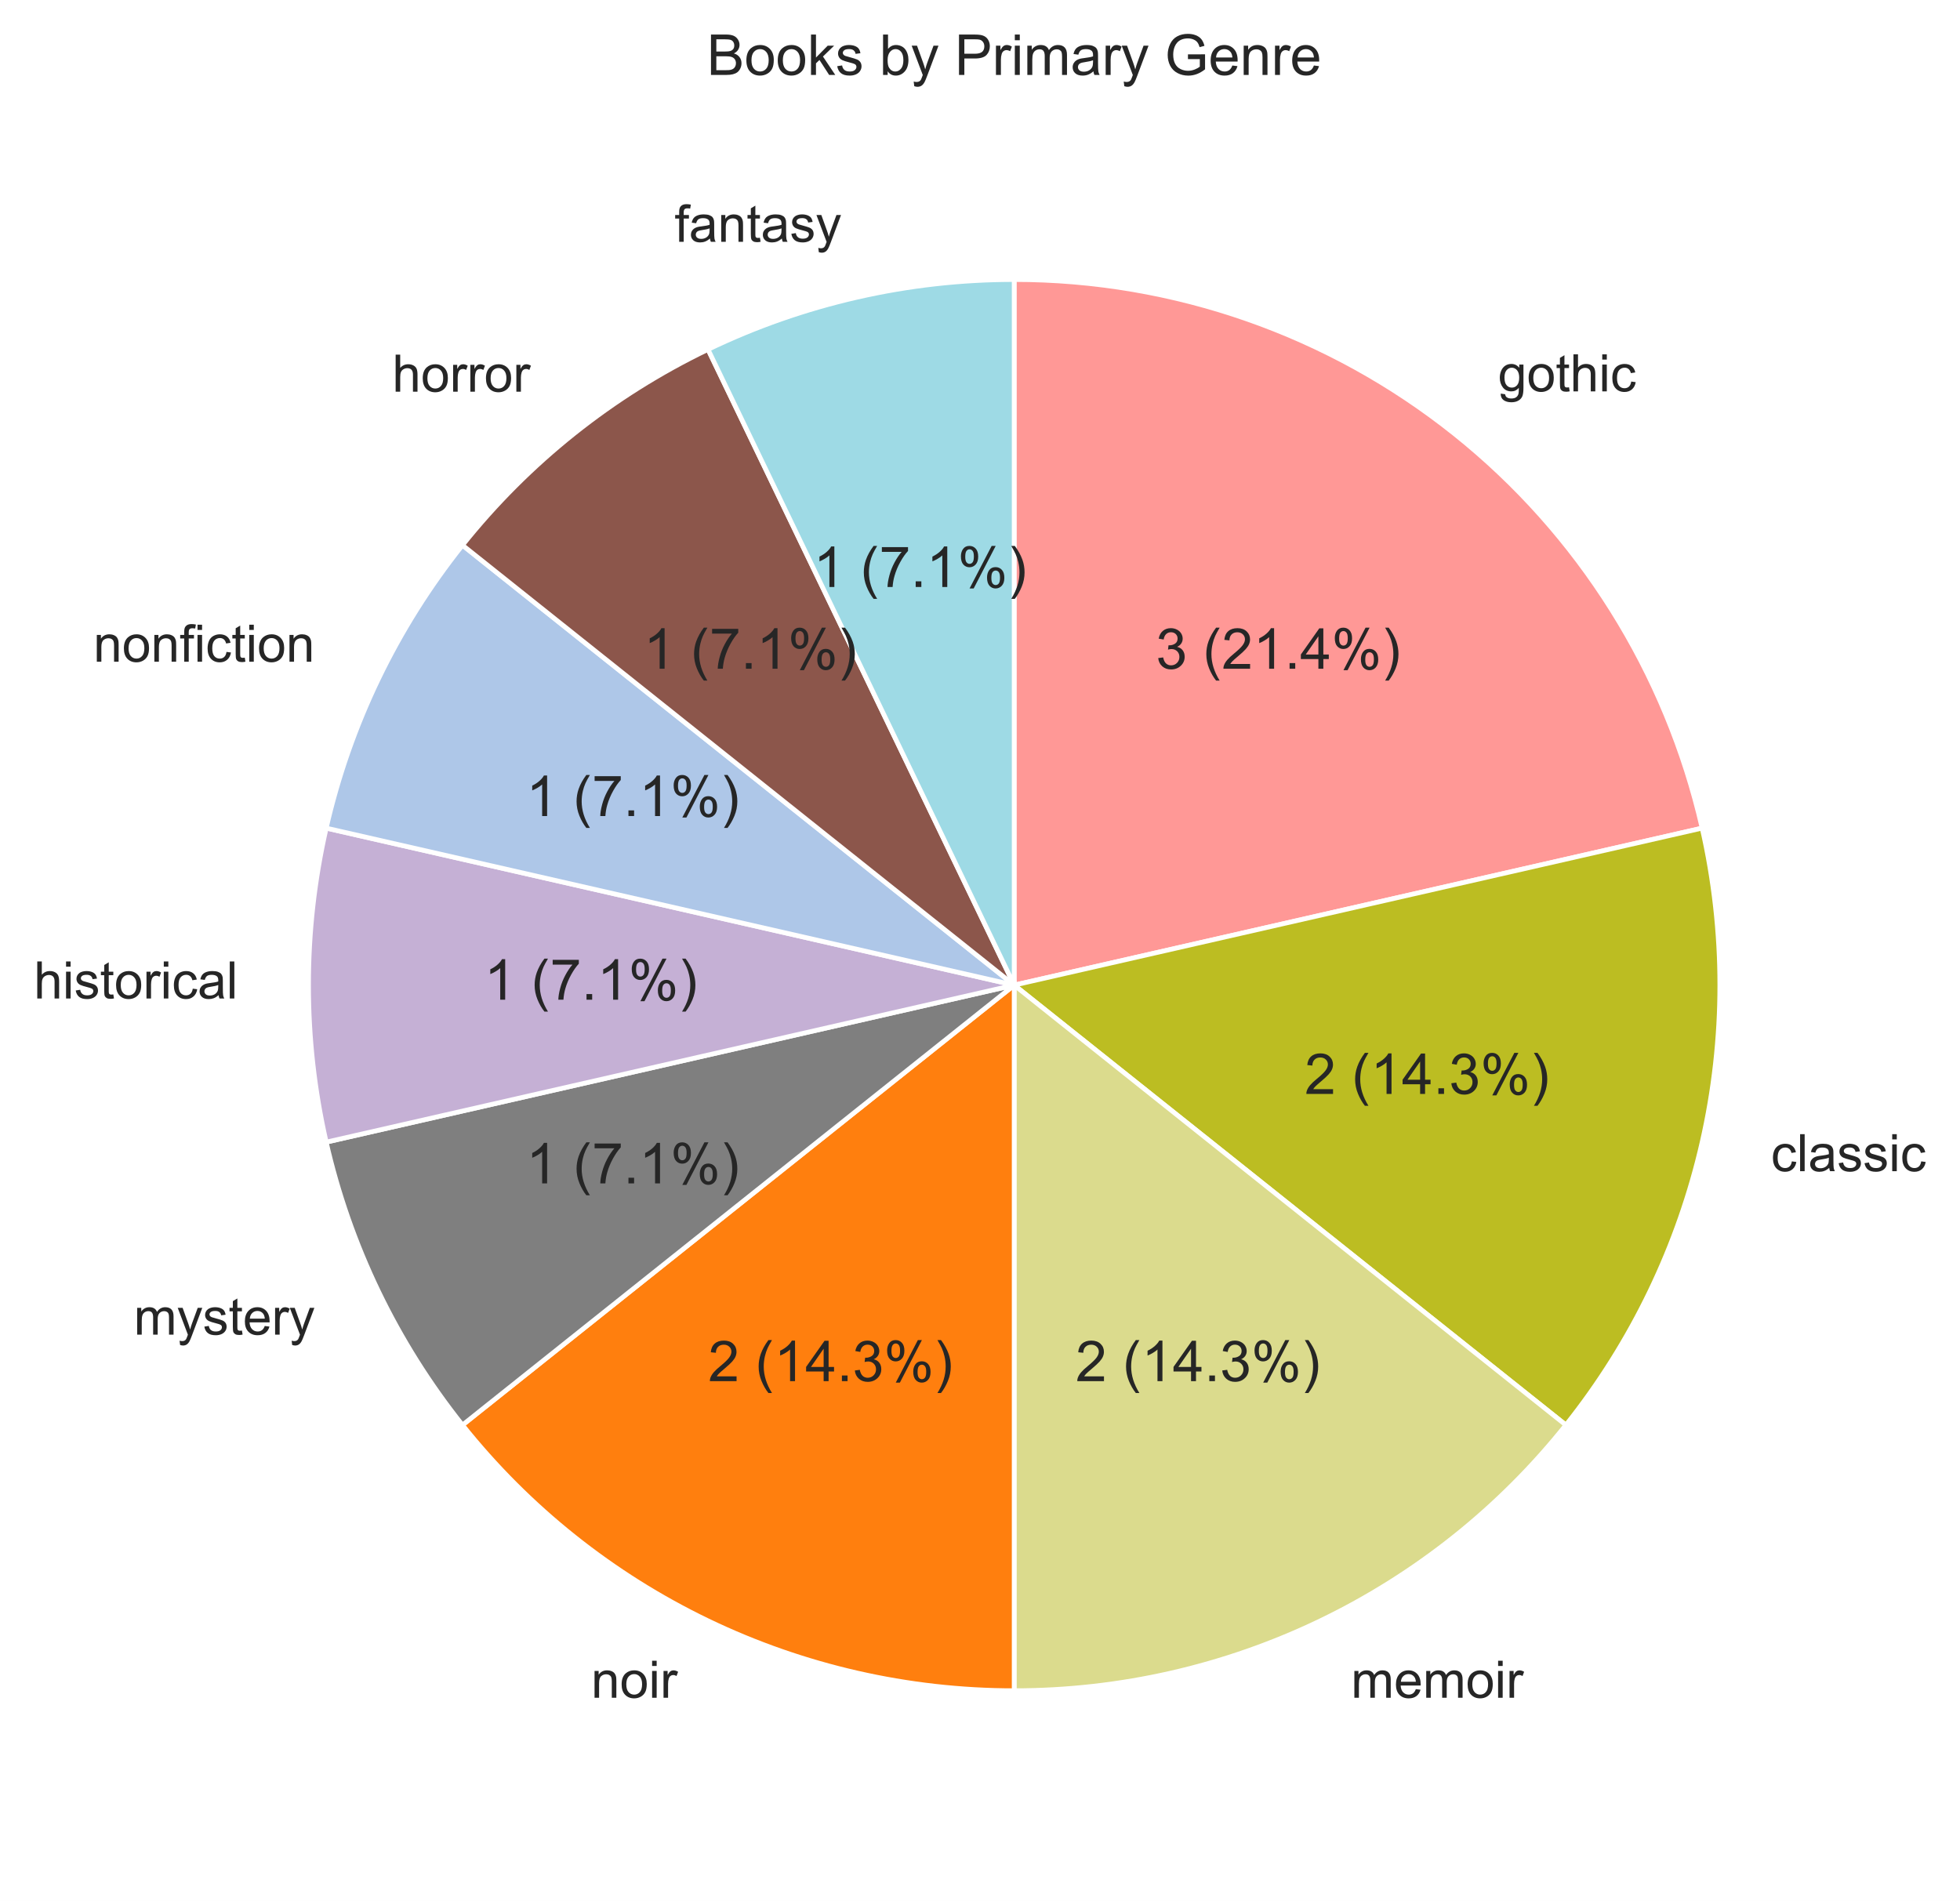
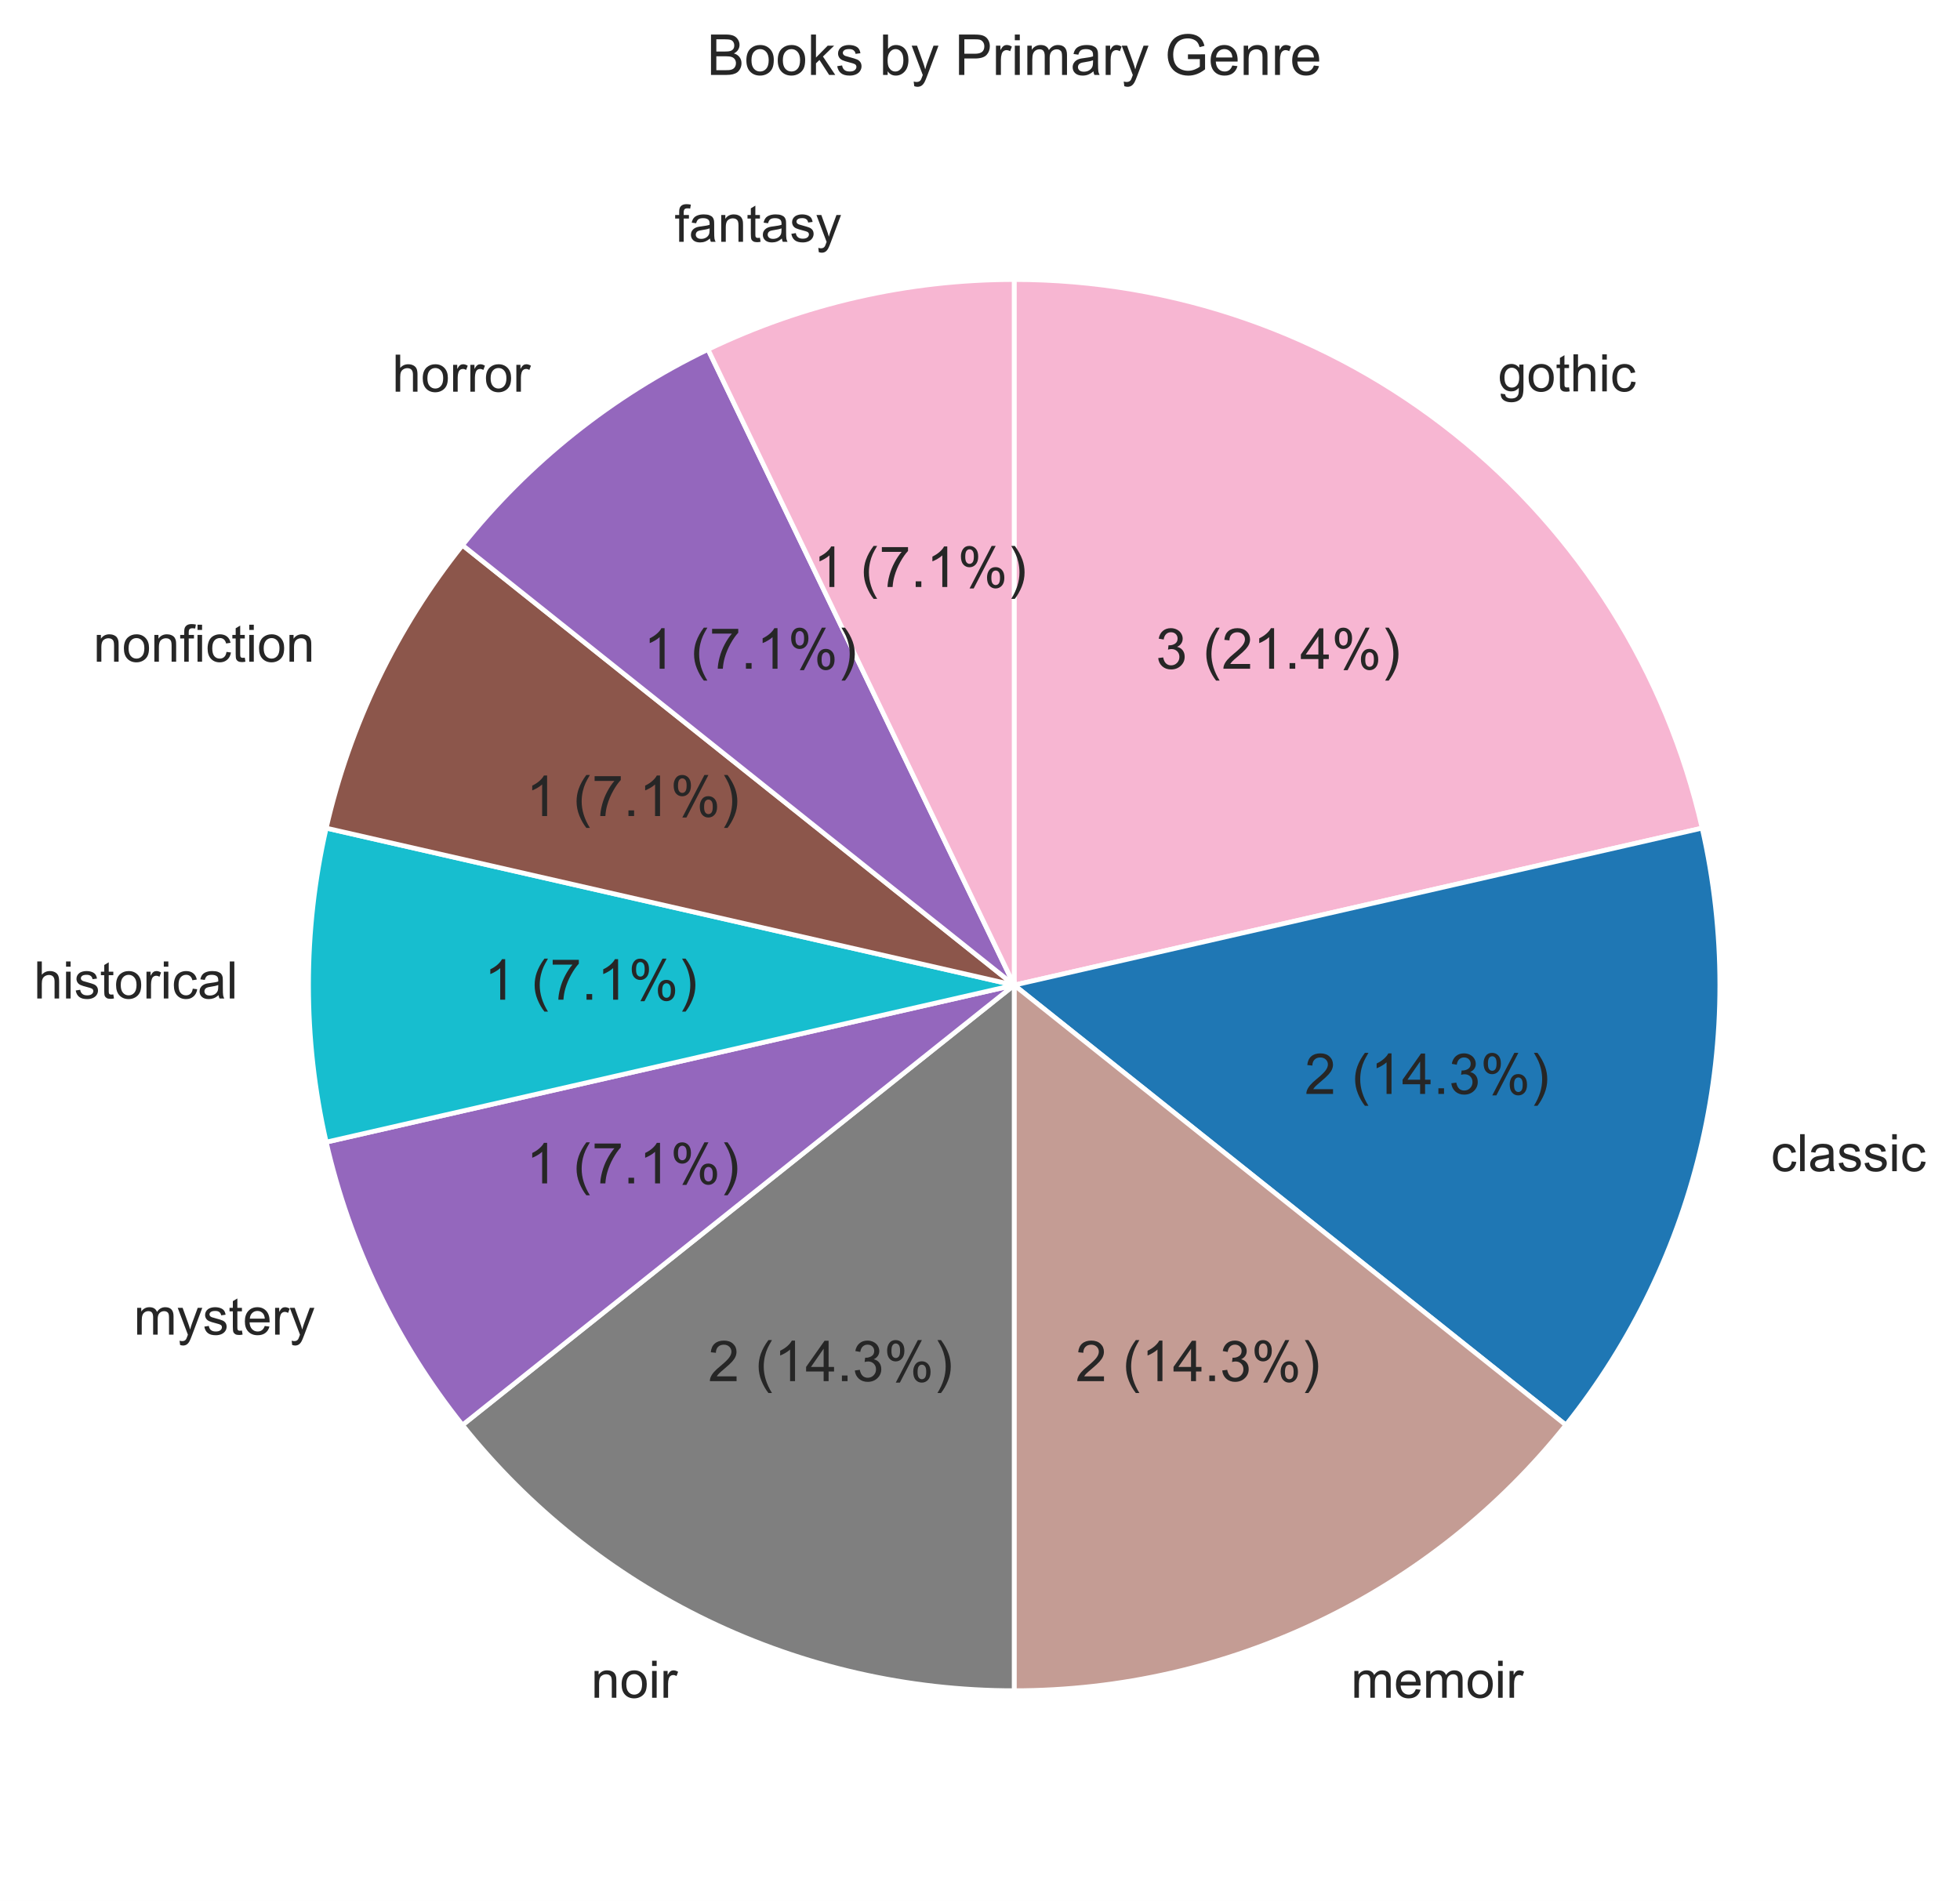
<svg xmlns="http://www.w3.org/2000/svg" xmlns:xlink="http://www.w3.org/1999/xlink" width="416.797pt" height="404.282pt" viewBox="0 0 416.797 404.282" version="1.1">
  <defs>
    <style type="text/css">*{stroke-linejoin: round; stroke-linecap: butt}</style>
  </defs>
  <g id="figure_1">
    <g id="patch_1">
      <path d="M 0 404.282  L 416.797 404.282  L 416.797 0  L 0 0  z " style="fill: #ffffff" />
    </g>
    <g id="axes_1">
      <g id="matplotlib.axis_1" />
      <g id="matplotlib.axis_2" />
      <g id="patch_2">
-         <path d="M 361.963 176.118  C 354.4 142.982 335.799 113.379 309.226 92.188  C 282.654 70.997 249.654 59.45 215.666 59.45  L 215.666 209.509  z " style="fill: #ff9896; stroke: #ffffff; stroke-linejoin: miter" />
+         <path d="M 361.963 176.118  C 354.4 142.982 335.799 113.379 309.226 92.188  C 282.654 70.997 249.654 59.45 215.666 59.45  L 215.666 209.509  z " style="fill: #f7b6d2; stroke: #ffffff; stroke-linejoin: miter" />
      </g>
      <g id="patch_3">
-         <path d="M 332.987 303.069  C 347.042 285.444 356.946 264.877 361.963 242.9  C 366.979 220.923 366.979 198.095 361.963 176.118  L 215.666 209.509  z " style="fill: #bcbd22; stroke: #ffffff; stroke-linejoin: miter" />
+         <path d="M 332.987 303.069  C 347.042 285.444 356.946 264.877 361.963 242.9  C 366.979 220.923 366.979 198.095 361.963 176.118  L 215.666 209.509  z " style="fill: #1f77b4; stroke: #ffffff; stroke-linejoin: miter" />
      </g>
      <g id="patch_4">
-         <path d="M 215.666 359.567  C 238.209 359.567 260.464 354.488 280.774 344.707  C 301.084 334.926 318.932 320.693 332.987 303.069  L 215.666 209.509  z " style="fill: #dbdb8d; stroke: #ffffff; stroke-linejoin: miter" />
+         <path d="M 215.666 359.567  C 238.209 359.567 260.464 354.488 280.774 344.707  C 301.084 334.926 318.932 320.693 332.987 303.069  L 215.666 209.509  z " style="fill: #c49c94; stroke: #ffffff; stroke-linejoin: miter" />
      </g>
      <g id="patch_5">
-         <path d="M 98.346 303.069  C 112.401 320.693 130.248 334.926 150.558 344.707  C 170.868 354.488 193.124 359.567 215.666 359.567  L 215.666 209.509  z " style="fill: #ff7f0e; stroke: #ffffff; stroke-linejoin: miter" />
+         <path d="M 98.346 303.069  C 112.401 320.693 130.248 334.926 150.558 344.707  C 170.868 354.488 193.124 359.567 215.666 359.567  L 215.666 209.509  z " style="fill: #7f7f7f; stroke: #ffffff; stroke-linejoin: miter" />
      </g>
      <g id="patch_6">
-         <path d="M 69.37 242.9  C 71.87 253.854 75.593 264.493 80.468 274.617  C 85.343 284.74 91.34 294.284 98.346 303.069  L 215.666 209.509  z " style="fill: #7f7f7f; stroke: #ffffff; stroke-linejoin: miter" />
+         <path d="M 69.37 242.9  C 71.87 253.854 75.593 264.493 80.468 274.617  C 85.343 284.74 91.34 294.284 98.346 303.069  L 215.666 209.509  z " style="fill: #9467bd; stroke: #ffffff; stroke-linejoin: miter" />
      </g>
      <g id="patch_7">
-         <path d="M 69.37 176.118  C 66.87 187.072 65.608 198.273 65.608 209.509  C 65.608 220.745 66.87 231.946 69.37 242.9  L 215.666 209.509  z " style="fill: #c5b0d5; stroke: #ffffff; stroke-linejoin: miter" />
+         <path d="M 69.37 176.118  C 66.87 187.072 65.608 198.273 65.608 209.509  C 65.608 220.745 66.87 231.946 69.37 242.9  L 215.666 209.509  z " style="fill: #17becf; stroke: #ffffff; stroke-linejoin: miter" />
      </g>
      <g id="patch_8">
-         <path d="M 98.346 115.949  C 91.34 124.734 85.343 134.277 80.468 144.401  C 75.593 154.524 71.87 165.163 69.37 176.118  L 215.666 209.509  z " style="fill: #aec7e8; stroke: #ffffff; stroke-linejoin: miter" />
+         <path d="M 98.346 115.949  C 91.34 124.734 85.343 134.277 80.468 144.401  C 75.593 154.524 71.87 165.163 69.37 176.118  L 215.666 209.509  z " style="fill: #8c564b; stroke: #ffffff; stroke-linejoin: miter" />
      </g>
      <g id="patch_9">
-         <path d="M 150.558 74.311  C 140.435 79.186 130.891 85.183 122.106 92.188  C 113.322 99.194 105.351 107.164 98.346 115.949  L 215.666 209.509  z " style="fill: #8c564b; stroke: #ffffff; stroke-linejoin: miter" />
+         <path d="M 150.558 74.311  C 140.435 79.186 130.891 85.183 122.106 92.188  C 113.322 99.194 105.351 107.164 98.346 115.949  L 215.666 209.509  z " style="fill: #9467bd; stroke: #ffffff; stroke-linejoin: miter" />
      </g>
      <g id="patch_10">
-         <path d="M 215.666 59.45  C 204.43 59.45 193.23 60.712 182.275 63.213  C 171.321 65.713 160.682 69.436 150.558 74.311  L 215.666 209.509  z " style="fill: #9edae5; stroke: #ffffff; stroke-linejoin: miter" />
+         <path d="M 215.666 59.45  C 204.43 59.45 193.23 60.712 182.275 63.213  C 171.321 65.713 160.682 69.436 150.558 74.311  L 215.666 209.509  z " style="fill: #f7b6d2; stroke: #ffffff; stroke-linejoin: miter" />
      </g>
      <g id="text_1">
        <g style="fill: #262626" transform="translate(318.5823 83.23549) scale(0.11 -0.11)">
          <defs>
            <path id="ArialMT-67" d="M 319 -275  L 866 -356  Q 900 -609 1056 -725  Q 1266 -881 1628 -881  Q 2019 -881 2231 -725  Q 2444 -569 2519 -288  Q 2563 -116 2559 434  Q 2191 0 1641 0  Q 956 0 581 494  Q 206 988 206 1678  Q 206 2153 378 2554  Q 550 2956 876 3175  Q 1203 3394 1644 3394  Q 2231 3394 2613 2919  L 2613 3319  L 3131 3319  L 3131 450  Q 3131 -325 2973 -648  Q 2816 -972 2473 -1159  Q 2131 -1347 1631 -1347  Q 1038 -1347 672 -1080  Q 306 -813 319 -275  z M 784 1719  Q 784 1066 1043 766  Q 1303 466 1694 466  Q 2081 466 2343 764  Q 2606 1063 2606 1700  Q 2606 2309 2336 2618  Q 2066 2928 1684 2928  Q 1309 2928 1046 2623  Q 784 2319 784 1719  z " transform="scale(0.015625)" />
            <path id="ArialMT-6f" d="M 213 1659  Q 213 2581 725 3025  Q 1153 3394 1769 3394  Q 2453 3394 2887 2945  Q 3322 2497 3322 1706  Q 3322 1066 3130 698  Q 2938 331 2570 128  Q 2203 -75 1769 -75  Q 1072 -75 642 372  Q 213 819 213 1659  z M 791 1659  Q 791 1022 1069 705  Q 1347 388 1769 388  Q 2188 388 2466 706  Q 2744 1025 2744 1678  Q 2744 2294 2464 2611  Q 2184 2928 1769 2928  Q 1347 2928 1069 2612  Q 791 2297 791 1659  z " transform="scale(0.015625)" />
            <path id="ArialMT-74" d="M 1650 503  L 1731 6  Q 1494 -44 1306 -44  Q 1000 -44 831 53  Q 663 150 594 308  Q 525 466 525 972  L 525 2881  L 113 2881  L 113 3319  L 525 3319  L 525 4141  L 1084 4478  L 1084 3319  L 1650 3319  L 1650 2881  L 1084 2881  L 1084 941  Q 1084 700 1114 631  Q 1144 563 1211 522  Q 1278 481 1403 481  Q 1497 481 1650 503  z " transform="scale(0.015625)" />
            <path id="ArialMT-68" d="M 422 0  L 422 4581  L 984 4581  L 984 2938  Q 1378 3394 1978 3394  Q 2347 3394 2619 3248  Q 2891 3103 3008 2847  Q 3125 2591 3125 2103  L 3125 0  L 2563 0  L 2563 2103  Q 2563 2525 2380 2717  Q 2197 2909 1863 2909  Q 1613 2909 1392 2779  Q 1172 2650 1078 2428  Q 984 2206 984 1816  L 984 0  L 422 0  z " transform="scale(0.015625)" />
            <path id="ArialMT-69" d="M 425 3934  L 425 4581  L 988 4581  L 988 3934  L 425 3934  z M 425 0  L 425 3319  L 988 3319  L 988 0  L 425 0  z " transform="scale(0.015625)" />
            <path id="ArialMT-63" d="M 2588 1216  L 3141 1144  Q 3050 572 2676 248  Q 2303 -75 1759 -75  Q 1078 -75 664 370  Q 250 816 250 1647  Q 250 2184 428 2587  Q 606 2991 970 3192  Q 1334 3394 1763 3394  Q 2303 3394 2647 3120  Q 2991 2847 3088 2344  L 2541 2259  Q 2463 2594 2264 2762  Q 2066 2931 1784 2931  Q 1359 2931 1093 2626  Q 828 2322 828 1663  Q 828 994 1084 691  Q 1341 388 1753 388  Q 2084 388 2306 591  Q 2528 794 2588 1216  z " transform="scale(0.015625)" />
          </defs>
          <use xlink:href="#ArialMT-67" />
          <use xlink:href="#ArialMT-6f" x="55.615" />
          <use xlink:href="#ArialMT-74" x="111.23" />
          <use xlink:href="#ArialMT-68" x="139.014" />
          <use xlink:href="#ArialMT-69" x="194.629" />
          <use xlink:href="#ArialMT-63" x="216.846" />
        </g>
      </g>
      <g id="text_2">
        <g style="fill: #262626" transform="translate(245.7913 142.2215) scale(0.12 -0.12)">
          <defs>
            <path id="ArialMT-33" d="M 269 1209  L 831 1284  Q 928 806 1161 595  Q 1394 384 1728 384  Q 2125 384 2398 659  Q 2672 934 2672 1341  Q 2672 1728 2419 1979  Q 2166 2231 1775 2231  Q 1616 2231 1378 2169  L 1441 2663  Q 1497 2656 1531 2656  Q 1891 2656 2178 2843  Q 2466 3031 2466 3422  Q 2466 3731 2256 3934  Q 2047 4138 1716 4138  Q 1388 4138 1169 3931  Q 950 3725 888 3313  L 325 3413  Q 428 3978 793 4289  Q 1159 4600 1703 4600  Q 2078 4600 2393 4439  Q 2709 4278 2876 4000  Q 3044 3722 3044 3409  Q 3044 3113 2884 2869  Q 2725 2625 2413 2481  Q 2819 2388 3044 2092  Q 3269 1797 3269 1353  Q 3269 753 2831 336  Q 2394 -81 1725 -81  Q 1122 -81 723 278  Q 325 638 269 1209  z " transform="scale(0.015625)" />
            <path id="ArialMT-20" transform="scale(0.015625)" />
            <path id="ArialMT-28" d="M 1497 -1347  Q 1031 -759 709 28  Q 388 816 388 1659  Q 388 2403 628 3084  Q 909 3875 1497 4659  L 1900 4659  Q 1522 4009 1400 3731  Q 1209 3300 1100 2831  Q 966 2247 966 1656  Q 966 153 1900 -1347  L 1497 -1347  z " transform="scale(0.015625)" />
            <path id="ArialMT-32" d="M 3222 541  L 3222 0  L 194 0  Q 188 203 259 391  Q 375 700 629 1000  Q 884 1300 1366 1694  Q 2113 2306 2375 2664  Q 2638 3022 2638 3341  Q 2638 3675 2398 3904  Q 2159 4134 1775 4134  Q 1369 4134 1125 3890  Q 881 3647 878 3216  L 300 3275  Q 359 3922 746 4261  Q 1134 4600 1788 4600  Q 2447 4600 2831 4234  Q 3216 3869 3216 3328  Q 3216 3053 3103 2787  Q 2991 2522 2730 2228  Q 2469 1934 1863 1422  Q 1356 997 1212 845  Q 1069 694 975 541  L 3222 541  z " transform="scale(0.015625)" />
            <path id="ArialMT-31" d="M 2384 0  L 1822 0  L 1822 3584  Q 1619 3391 1289 3197  Q 959 3003 697 2906  L 697 3450  Q 1169 3672 1522 3987  Q 1875 4303 2022 4600  L 2384 4600  L 2384 0  z " transform="scale(0.015625)" />
            <path id="ArialMT-2e" d="M 581 0  L 581 641  L 1222 641  L 1222 0  L 581 0  z " transform="scale(0.015625)" />
            <path id="ArialMT-34" d="M 2069 0  L 2069 1097  L 81 1097  L 81 1613  L 2172 4581  L 2631 4581  L 2631 1613  L 3250 1613  L 3250 1097  L 2631 1097  L 2631 0  L 2069 0  z M 2069 1613  L 2069 3678  L 634 1613  L 2069 1613  z " transform="scale(0.015625)" />
            <path id="ArialMT-25" d="M 372 3481  Q 372 3972 619 4315  Q 866 4659 1334 4659  Q 1766 4659 2048 4351  Q 2331 4044 2331 3447  Q 2331 2866 2045 2552  Q 1759 2238 1341 2238  Q 925 2238 648 2547  Q 372 2856 372 3481  z M 1350 4272  Q 1141 4272 1002 4090  Q 863 3909 863 3425  Q 863 2984 1003 2804  Q 1144 2625 1350 2625  Q 1563 2625 1702 2806  Q 1841 2988 1841 3469  Q 1841 3913 1700 4092  Q 1559 4272 1350 4272  z M 1353 -169  L 3859 4659  L 4316 4659  L 1819 -169  L 1353 -169  z M 3334 1075  Q 3334 1569 3581 1911  Q 3828 2253 4300 2253  Q 4731 2253 5014 1945  Q 5297 1638 5297 1041  Q 5297 459 5011 145  Q 4725 -169 4303 -169  Q 3888 -169 3611 142  Q 3334 453 3334 1075  z M 4316 1866  Q 4103 1866 3964 1684  Q 3825 1503 3825 1019  Q 3825 581 3965 400  Q 4106 219 4313 219  Q 4528 219 4667 400  Q 4806 581 4806 1063  Q 4806 1506 4665 1686  Q 4525 1866 4316 1866  z " transform="scale(0.015625)" />
            <path id="ArialMT-29" d="M 791 -1347  L 388 -1347  Q 1322 153 1322 1656  Q 1322 2244 1188 2822  Q 1081 3291 891 3722  Q 769 4003 388 4659  L 791 4659  Q 1378 3875 1659 3084  Q 1900 2403 1900 1659  Q 1900 816 1576 28  Q 1253 -759 791 -1347  z " transform="scale(0.015625)" />
          </defs>
          <use xlink:href="#ArialMT-33" />
          <use xlink:href="#ArialMT-20" x="55.615" />
          <use xlink:href="#ArialMT-28" x="83.398" />
          <use xlink:href="#ArialMT-32" x="116.699" />
          <use xlink:href="#ArialMT-31" x="172.314" />
          <use xlink:href="#ArialMT-2e" x="227.93" />
          <use xlink:href="#ArialMT-34" x="255.713" />
          <use xlink:href="#ArialMT-25" x="311.328" />
          <use xlink:href="#ArialMT-29" x="400.244" />
        </g>
      </g>
      <g id="text_3">
        <g style="fill: #262626" transform="translate(376.5922 249.0828) scale(0.11 -0.11)">
          <defs>
            <path id="ArialMT-6c" d="M 409 0  L 409 4581  L 972 4581  L 972 0  L 409 0  z " transform="scale(0.015625)" />
            <path id="ArialMT-61" d="M 2588 409  Q 2275 144 1986 34  Q 1697 -75 1366 -75  Q 819 -75 525 192  Q 231 459 231 875  Q 231 1119 342 1320  Q 453 1522 633 1644  Q 813 1766 1038 1828  Q 1203 1872 1538 1913  Q 2219 1994 2541 2106  Q 2544 2222 2544 2253  Q 2544 2597 2384 2738  Q 2169 2928 1744 2928  Q 1347 2928 1158 2789  Q 969 2650 878 2297  L 328 2372  Q 403 2725 575 2942  Q 747 3159 1072 3276  Q 1397 3394 1825 3394  Q 2250 3394 2515 3294  Q 2781 3194 2906 3042  Q 3031 2891 3081 2659  Q 3109 2516 3109 2141  L 3109 1391  Q 3109 606 3145 398  Q 3181 191 3288 0  L 2700 0  Q 2613 175 2588 409  z M 2541 1666  Q 2234 1541 1622 1453  Q 1275 1403 1131 1340  Q 988 1278 909 1158  Q 831 1038 831 891  Q 831 666 1001 516  Q 1172 366 1500 366  Q 1825 366 2078 508  Q 2331 650 2450 897  Q 2541 1088 2541 1459  L 2541 1666  z " transform="scale(0.015625)" />
            <path id="ArialMT-73" d="M 197 991  L 753 1078  Q 800 744 1014 566  Q 1228 388 1613 388  Q 2000 388 2187 545  Q 2375 703 2375 916  Q 2375 1106 2209 1216  Q 2094 1291 1634 1406  Q 1016 1563 777 1677  Q 538 1791 414 1992  Q 291 2194 291 2438  Q 291 2659 392 2848  Q 494 3038 669 3163  Q 800 3259 1026 3326  Q 1253 3394 1513 3394  Q 1903 3394 2198 3281  Q 2494 3169 2634 2976  Q 2775 2784 2828 2463  L 2278 2388  Q 2241 2644 2061 2787  Q 1881 2931 1553 2931  Q 1166 2931 1000 2803  Q 834 2675 834 2503  Q 834 2394 903 2306  Q 972 2216 1119 2156  Q 1203 2125 1616 2013  Q 2213 1853 2448 1751  Q 2684 1650 2818 1456  Q 2953 1263 2953 975  Q 2953 694 2789 445  Q 2625 197 2315 61  Q 2006 -75 1616 -75  Q 969 -75 630 194  Q 291 463 197 991  z " transform="scale(0.015625)" />
          </defs>
          <use xlink:href="#ArialMT-63" />
          <use xlink:href="#ArialMT-6c" x="50" />
          <use xlink:href="#ArialMT-61" x="72.217" />
          <use xlink:href="#ArialMT-73" x="127.832" />
          <use xlink:href="#ArialMT-73" x="177.832" />
          <use xlink:href="#ArialMT-69" x="227.832" />
          <use xlink:href="#ArialMT-63" x="250.049" />
        </g>
      </g>
      <g id="text_4">
        <g style="fill: #262626" transform="translate(277.4331 232.6485) scale(0.12 -0.12)">
          <use xlink:href="#ArialMT-32" />
          <use xlink:href="#ArialMT-20" x="55.615" />
          <use xlink:href="#ArialMT-28" x="83.398" />
          <use xlink:href="#ArialMT-31" x="116.699" />
          <use xlink:href="#ArialMT-34" x="172.314" />
          <use xlink:href="#ArialMT-2e" x="227.93" />
          <use xlink:href="#ArialMT-33" x="255.713" />
          <use xlink:href="#ArialMT-25" x="311.328" />
          <use xlink:href="#ArialMT-29" x="400.244" />
        </g>
      </g>
      <g id="text_5">
        <g style="fill: #262626" transform="translate(287.285 361.0704) scale(0.11 -0.11)">
          <defs>
            <path id="ArialMT-6d" d="M 422 0  L 422 3319  L 925 3319  L 925 2853  Q 1081 3097 1340 3245  Q 1600 3394 1931 3394  Q 2300 3394 2536 3241  Q 2772 3088 2869 2813  Q 3263 3394 3894 3394  Q 4388 3394 4653 3120  Q 4919 2847 4919 2278  L 4919 0  L 4359 0  L 4359 2091  Q 4359 2428 4304 2576  Q 4250 2725 4106 2815  Q 3963 2906 3769 2906  Q 3419 2906 3187 2673  Q 2956 2441 2956 1928  L 2956 0  L 2394 0  L 2394 2156  Q 2394 2531 2256 2718  Q 2119 2906 1806 2906  Q 1569 2906 1367 2781  Q 1166 2656 1075 2415  Q 984 2175 984 1722  L 984 0  L 422 0  z " transform="scale(0.015625)" />
            <path id="ArialMT-65" d="M 2694 1069  L 3275 997  Q 3138 488 2766 206  Q 2394 -75 1816 -75  Q 1088 -75 661 373  Q 234 822 234 1631  Q 234 2469 665 2931  Q 1097 3394 1784 3394  Q 2450 3394 2872 2941  Q 3294 2488 3294 1666  Q 3294 1616 3291 1516  L 816 1516  Q 847 969 1125 678  Q 1403 388 1819 388  Q 2128 388 2347 550  Q 2566 713 2694 1069  z M 847 1978  L 2700 1978  Q 2663 2397 2488 2606  Q 2219 2931 1791 2931  Q 1403 2931 1139 2672  Q 875 2413 847 1978  z " transform="scale(0.015625)" />
            <path id="ArialMT-72" d="M 416 0  L 416 3319  L 922 3319  L 922 2816  Q 1116 3169 1280 3281  Q 1444 3394 1641 3394  Q 1925 3394 2219 3213  L 2025 2691  Q 1819 2813 1613 2813  Q 1428 2813 1281 2702  Q 1134 2591 1072 2394  Q 978 2094 978 1738  L 978 0  L 416 0  z " transform="scale(0.015625)" />
          </defs>
          <use xlink:href="#ArialMT-6d" />
          <use xlink:href="#ArialMT-65" x="83.301" />
          <use xlink:href="#ArialMT-6d" x="138.916" />
          <use xlink:href="#ArialMT-6f" x="222.217" />
          <use xlink:href="#ArialMT-69" x="277.832" />
          <use xlink:href="#ArialMT-72" x="300.049" />
        </g>
      </g>
      <g id="text_6">
        <g style="fill: #262626" transform="translate(228.7201 293.7327) scale(0.12 -0.12)">
          <use xlink:href="#ArialMT-32" />
          <use xlink:href="#ArialMT-20" x="55.615" />
          <use xlink:href="#ArialMT-28" x="83.398" />
          <use xlink:href="#ArialMT-31" x="116.699" />
          <use xlink:href="#ArialMT-34" x="172.314" />
          <use xlink:href="#ArialMT-2e" x="227.93" />
          <use xlink:href="#ArialMT-33" x="255.713" />
          <use xlink:href="#ArialMT-25" x="311.328" />
          <use xlink:href="#ArialMT-29" x="400.244" />
        </g>
      </g>
      <g id="text_7">
        <g style="fill: #262626" transform="translate(125.7067 361.0704) scale(0.11 -0.11)">
          <defs>
            <path id="ArialMT-6e" d="M 422 0  L 422 3319  L 928 3319  L 928 2847  Q 1294 3394 1984 3394  Q 2284 3394 2536 3286  Q 2788 3178 2913 3003  Q 3038 2828 3088 2588  Q 3119 2431 3119 2041  L 3119 0  L 2556 0  L 2556 2019  Q 2556 2363 2490 2533  Q 2425 2703 2258 2804  Q 2091 2906 1866 2906  Q 1506 2906 1245 2678  Q 984 2450 984 1813  L 984 0  L 422 0  z " transform="scale(0.015625)" />
          </defs>
          <use xlink:href="#ArialMT-6e" />
          <use xlink:href="#ArialMT-6f" x="55.615" />
          <use xlink:href="#ArialMT-69" x="111.23" />
          <use xlink:href="#ArialMT-72" x="133.447" />
        </g>
      </g>
      <g id="text_8">
        <g style="fill: #262626" transform="translate(150.5906 293.7327) scale(0.12 -0.12)">
          <use xlink:href="#ArialMT-32" />
          <use xlink:href="#ArialMT-20" x="55.615" />
          <use xlink:href="#ArialMT-28" x="83.398" />
          <use xlink:href="#ArialMT-31" x="116.699" />
          <use xlink:href="#ArialMT-34" x="172.314" />
          <use xlink:href="#ArialMT-2e" x="227.93" />
          <use xlink:href="#ArialMT-33" x="255.713" />
          <use xlink:href="#ArialMT-25" x="311.328" />
          <use xlink:href="#ArialMT-29" x="400.244" />
        </g>
      </g>
      <g id="text_9">
        <g style="fill: #262626" transform="translate(28.4501 283.8423) scale(0.11 -0.11)">
          <defs>
            <path id="ArialMT-79" d="M 397 -1278  L 334 -750  Q 519 -800 656 -800  Q 844 -800 956 -737  Q 1069 -675 1141 -563  Q 1194 -478 1313 -144  Q 1328 -97 1363 -6  L 103 3319  L 709 3319  L 1400 1397  Q 1534 1031 1641 628  Q 1738 1016 1872 1384  L 2581 3319  L 3144 3319  L 1881 -56  Q 1678 -603 1566 -809  Q 1416 -1088 1222 -1217  Q 1028 -1347 759 -1347  Q 597 -1347 397 -1278  z " transform="scale(0.015625)" />
          </defs>
          <use xlink:href="#ArialMT-6d" />
          <use xlink:href="#ArialMT-79" x="83.301" />
          <use xlink:href="#ArialMT-73" x="133.301" />
          <use xlink:href="#ArialMT-74" x="183.301" />
          <use xlink:href="#ArialMT-65" x="211.084" />
          <use xlink:href="#ArialMT-72" x="266.699" />
          <use xlink:href="#ArialMT-79" x="300" />
        </g>
      </g>
      <g id="text_10">
        <g style="fill: #262626" transform="translate(111.8731 251.6786) scale(0.12 -0.12)">
          <defs>
            <path id="ArialMT-37" d="M 303 3981  L 303 4522  L 3269 4522  L 3269 4084  Q 2831 3619 2401 2847  Q 1972 2075 1738 1259  Q 1569 684 1522 0  L 944 0  Q 953 541 1156 1306  Q 1359 2072 1739 2783  Q 2119 3494 2547 3981  L 303 3981  z " transform="scale(0.015625)" />
          </defs>
          <use xlink:href="#ArialMT-31" />
          <use xlink:href="#ArialMT-20" x="55.615" />
          <use xlink:href="#ArialMT-28" x="83.398" />
          <use xlink:href="#ArialMT-37" x="116.699" />
          <use xlink:href="#ArialMT-2e" x="172.314" />
          <use xlink:href="#ArialMT-31" x="200.098" />
          <use xlink:href="#ArialMT-25" x="255.713" />
          <use xlink:href="#ArialMT-29" x="344.629" />
        </g>
      </g>
      <g id="text_11">
        <g style="fill: #262626" transform="translate(7.2 212.3525) scale(0.11 -0.11)">
          <use xlink:href="#ArialMT-68" />
          <use xlink:href="#ArialMT-69" x="55.615" />
          <use xlink:href="#ArialMT-73" x="77.832" />
          <use xlink:href="#ArialMT-74" x="127.832" />
          <use xlink:href="#ArialMT-6f" x="155.615" />
          <use xlink:href="#ArialMT-72" x="211.23" />
          <use xlink:href="#ArialMT-69" x="244.531" />
          <use xlink:href="#ArialMT-63" x="266.748" />
          <use xlink:href="#ArialMT-61" x="316.748" />
          <use xlink:href="#ArialMT-6c" x="372.363" />
        </g>
      </g>
      <g id="text_12">
        <g style="fill: #262626" transform="translate(102.9568 212.6138) scale(0.12 -0.12)">
          <use xlink:href="#ArialMT-31" />
          <use xlink:href="#ArialMT-20" x="55.615" />
          <use xlink:href="#ArialMT-28" x="83.398" />
          <use xlink:href="#ArialMT-37" x="116.699" />
          <use xlink:href="#ArialMT-2e" x="172.314" />
          <use xlink:href="#ArialMT-31" x="200.098" />
          <use xlink:href="#ArialMT-25" x="255.713" />
          <use xlink:href="#ArialMT-29" x="344.629" />
        </g>
      </g>
      <g id="text_13">
        <g style="fill: #262626" transform="translate(19.86325 140.7337) scale(0.11 -0.11)">
          <defs>
            <path id="ArialMT-66" d="M 556 0  L 556 2881  L 59 2881  L 59 3319  L 556 3319  L 556 3672  Q 556 4006 616 4169  Q 697 4388 901 4523  Q 1106 4659 1475 4659  Q 1713 4659 2000 4603  L 1916 4113  Q 1741 4144 1584 4144  Q 1328 4144 1222 4034  Q 1116 3925 1116 3625  L 1116 3319  L 1763 3319  L 1763 2881  L 1116 2881  L 1116 0  L 556 0  z " transform="scale(0.015625)" />
          </defs>
          <use xlink:href="#ArialMT-6e" />
          <use xlink:href="#ArialMT-6f" x="55.615" />
          <use xlink:href="#ArialMT-6e" x="111.23" />
          <use xlink:href="#ArialMT-66" x="166.846" />
          <use xlink:href="#ArialMT-69" x="194.629" />
          <use xlink:href="#ArialMT-63" x="216.846" />
          <use xlink:href="#ArialMT-74" x="266.846" />
          <use xlink:href="#ArialMT-69" x="294.629" />
          <use xlink:href="#ArialMT-6f" x="316.846" />
          <use xlink:href="#ArialMT-6e" x="372.461" />
        </g>
      </g>
      <g id="text_14">
        <g style="fill: #262626" transform="translate(111.8731 173.549) scale(0.12 -0.12)">
          <use xlink:href="#ArialMT-31" />
          <use xlink:href="#ArialMT-20" x="55.615" />
          <use xlink:href="#ArialMT-28" x="83.398" />
          <use xlink:href="#ArialMT-37" x="116.699" />
          <use xlink:href="#ArialMT-2e" x="172.314" />
          <use xlink:href="#ArialMT-31" x="200.098" />
          <use xlink:href="#ArialMT-25" x="255.713" />
          <use xlink:href="#ArialMT-29" x="344.629" />
        </g>
      </g>
      <g id="text_15">
        <g style="fill: #262626" transform="translate(83.41127 83.29992) scale(0.11 -0.11)">
          <use xlink:href="#ArialMT-68" />
          <use xlink:href="#ArialMT-6f" x="55.615" />
          <use xlink:href="#ArialMT-72" x="111.23" />
          <use xlink:href="#ArialMT-72" x="144.531" />
          <use xlink:href="#ArialMT-6f" x="177.832" />
          <use xlink:href="#ArialMT-72" x="233.447" />
        </g>
      </g>
      <g id="text_16">
        <g style="fill: #262626" transform="translate(136.8559 142.2215) scale(0.12 -0.12)">
          <use xlink:href="#ArialMT-31" />
          <use xlink:href="#ArialMT-20" x="55.615" />
          <use xlink:href="#ArialMT-28" x="83.398" />
          <use xlink:href="#ArialMT-37" x="116.699" />
          <use xlink:href="#ArialMT-2e" x="172.314" />
          <use xlink:href="#ArialMT-31" x="200.098" />
          <use xlink:href="#ArialMT-25" x="255.713" />
          <use xlink:href="#ArialMT-29" x="344.629" />
        </g>
      </g>
      <g id="text_17">
        <g style="fill: #262626" transform="translate(143.4731 51.42916) scale(0.11 -0.11)">
          <use xlink:href="#ArialMT-66" />
          <use xlink:href="#ArialMT-61" x="27.783" />
          <use xlink:href="#ArialMT-6e" x="83.398" />
          <use xlink:href="#ArialMT-74" x="139.014" />
          <use xlink:href="#ArialMT-61" x="166.797" />
          <use xlink:href="#ArialMT-73" x="222.412" />
          <use xlink:href="#ArialMT-79" x="272.412" />
        </g>
      </g>
      <g id="text_18">
        <g style="fill: #262626" transform="translate(172.9572 124.8361) scale(0.12 -0.12)">
          <use xlink:href="#ArialMT-31" />
          <use xlink:href="#ArialMT-20" x="55.615" />
          <use xlink:href="#ArialMT-28" x="83.398" />
          <use xlink:href="#ArialMT-37" x="116.699" />
          <use xlink:href="#ArialMT-2e" x="172.314" />
          <use xlink:href="#ArialMT-31" x="200.098" />
          <use xlink:href="#ArialMT-25" x="255.713" />
          <use xlink:href="#ArialMT-29" x="344.629" />
        </g>
      </g>
      <g id="text_19">
        <g style="fill: #262626" transform="translate(150.3141 15.93562) scale(0.12 -0.12)">
          <defs>
            <path id="ArialMT-42" d="M 469 0  L 469 4581  L 2188 4581  Q 2713 4581 3030 4442  Q 3347 4303 3526 4014  Q 3706 3725 3706 3409  Q 3706 3116 3547 2856  Q 3388 2597 3066 2438  Q 3481 2316 3704 2022  Q 3928 1728 3928 1328  Q 3928 1006 3792 729  Q 3656 453 3456 303  Q 3256 153 2954 76  Q 2653 0 2216 0  L 469 0  z M 1075 2656  L 2066 2656  Q 2469 2656 2644 2709  Q 2875 2778 2992 2937  Q 3109 3097 3109 3338  Q 3109 3566 3000 3739  Q 2891 3913 2687 3977  Q 2484 4041 1991 4041  L 1075 4041  L 1075 2656  z M 1075 541  L 2216 541  Q 2509 541 2628 563  Q 2838 600 2978 687  Q 3119 775 3209 942  Q 3300 1109 3300 1328  Q 3300 1584 3169 1773  Q 3038 1963 2805 2039  Q 2572 2116 2134 2116  L 1075 2116  L 1075 541  z " transform="scale(0.015625)" />
            <path id="ArialMT-6b" d="M 425 0  L 425 4581  L 988 4581  L 988 1969  L 2319 3319  L 3047 3319  L 1778 2088  L 3175 0  L 2481 0  L 1384 1697  L 988 1316  L 988 0  L 425 0  z " transform="scale(0.015625)" />
            <path id="ArialMT-62" d="M 941 0  L 419 0  L 419 4581  L 981 4581  L 981 2947  Q 1338 3394 1891 3394  Q 2197 3394 2470 3270  Q 2744 3147 2920 2923  Q 3097 2700 3197 2384  Q 3297 2069 3297 1709  Q 3297 856 2875 390  Q 2453 -75 1863 -75  Q 1275 -75 941 416  L 941 0  z M 934 1684  Q 934 1088 1097 822  Q 1363 388 1816 388  Q 2184 388 2453 708  Q 2722 1028 2722 1663  Q 2722 2313 2464 2622  Q 2206 2931 1841 2931  Q 1472 2931 1203 2611  Q 934 2291 934 1684  z " transform="scale(0.015625)" />
            <path id="ArialMT-50" d="M 494 0  L 494 4581  L 2222 4581  Q 2678 4581 2919 4538  Q 3256 4481 3484 4323  Q 3713 4166 3852 3881  Q 3991 3597 3991 3256  Q 3991 2672 3619 2267  Q 3247 1863 2275 1863  L 1100 1863  L 1100 0  L 494 0  z M 1100 2403  L 2284 2403  Q 2872 2403 3119 2622  Q 3366 2841 3366 3238  Q 3366 3525 3220 3729  Q 3075 3934 2838 4000  Q 2684 4041 2272 4041  L 1100 4041  L 1100 2403  z " transform="scale(0.015625)" />
            <path id="ArialMT-47" d="M 2638 1797  L 2638 2334  L 4578 2338  L 4578 638  Q 4131 281 3656 101  Q 3181 -78 2681 -78  Q 2006 -78 1454 211  Q 903 500 622 1047  Q 341 1594 341 2269  Q 341 2938 620 3517  Q 900 4097 1425 4378  Q 1950 4659 2634 4659  Q 3131 4659 3532 4498  Q 3934 4338 4162 4050  Q 4391 3763 4509 3300  L 3963 3150  Q 3859 3500 3706 3700  Q 3553 3900 3268 4020  Q 2984 4141 2638 4141  Q 2222 4141 1919 4014  Q 1616 3888 1430 3681  Q 1244 3475 1141 3228  Q 966 2803 966 2306  Q 966 1694 1177 1281  Q 1388 869 1791 669  Q 2194 469 2647 469  Q 3041 469 3416 620  Q 3791 772 3984 944  L 3984 1797  L 2638 1797  z " transform="scale(0.015625)" />
          </defs>
          <use xlink:href="#ArialMT-42" />
          <use xlink:href="#ArialMT-6f" x="66.699" />
          <use xlink:href="#ArialMT-6f" x="122.314" />
          <use xlink:href="#ArialMT-6b" x="177.93" />
          <use xlink:href="#ArialMT-73" x="227.93" />
          <use xlink:href="#ArialMT-20" x="277.93" />
          <use xlink:href="#ArialMT-62" x="305.713" />
          <use xlink:href="#ArialMT-79" x="361.328" />
          <use xlink:href="#ArialMT-20" x="411.328" />
          <use xlink:href="#ArialMT-50" x="439.111" />
          <use xlink:href="#ArialMT-72" x="505.811" />
          <use xlink:href="#ArialMT-69" x="539.111" />
          <use xlink:href="#ArialMT-6d" x="561.328" />
          <use xlink:href="#ArialMT-61" x="644.629" />
          <use xlink:href="#ArialMT-72" x="700.244" />
          <use xlink:href="#ArialMT-79" x="733.545" />
          <use xlink:href="#ArialMT-20" x="783.545" />
          <use xlink:href="#ArialMT-47" x="811.328" />
          <use xlink:href="#ArialMT-65" x="889.111" />
          <use xlink:href="#ArialMT-6e" x="944.727" />
          <use xlink:href="#ArialMT-72" x="1000.342" />
          <use xlink:href="#ArialMT-65" x="1033.643" />
        </g>
      </g>
    </g>
  </g>
</svg>
